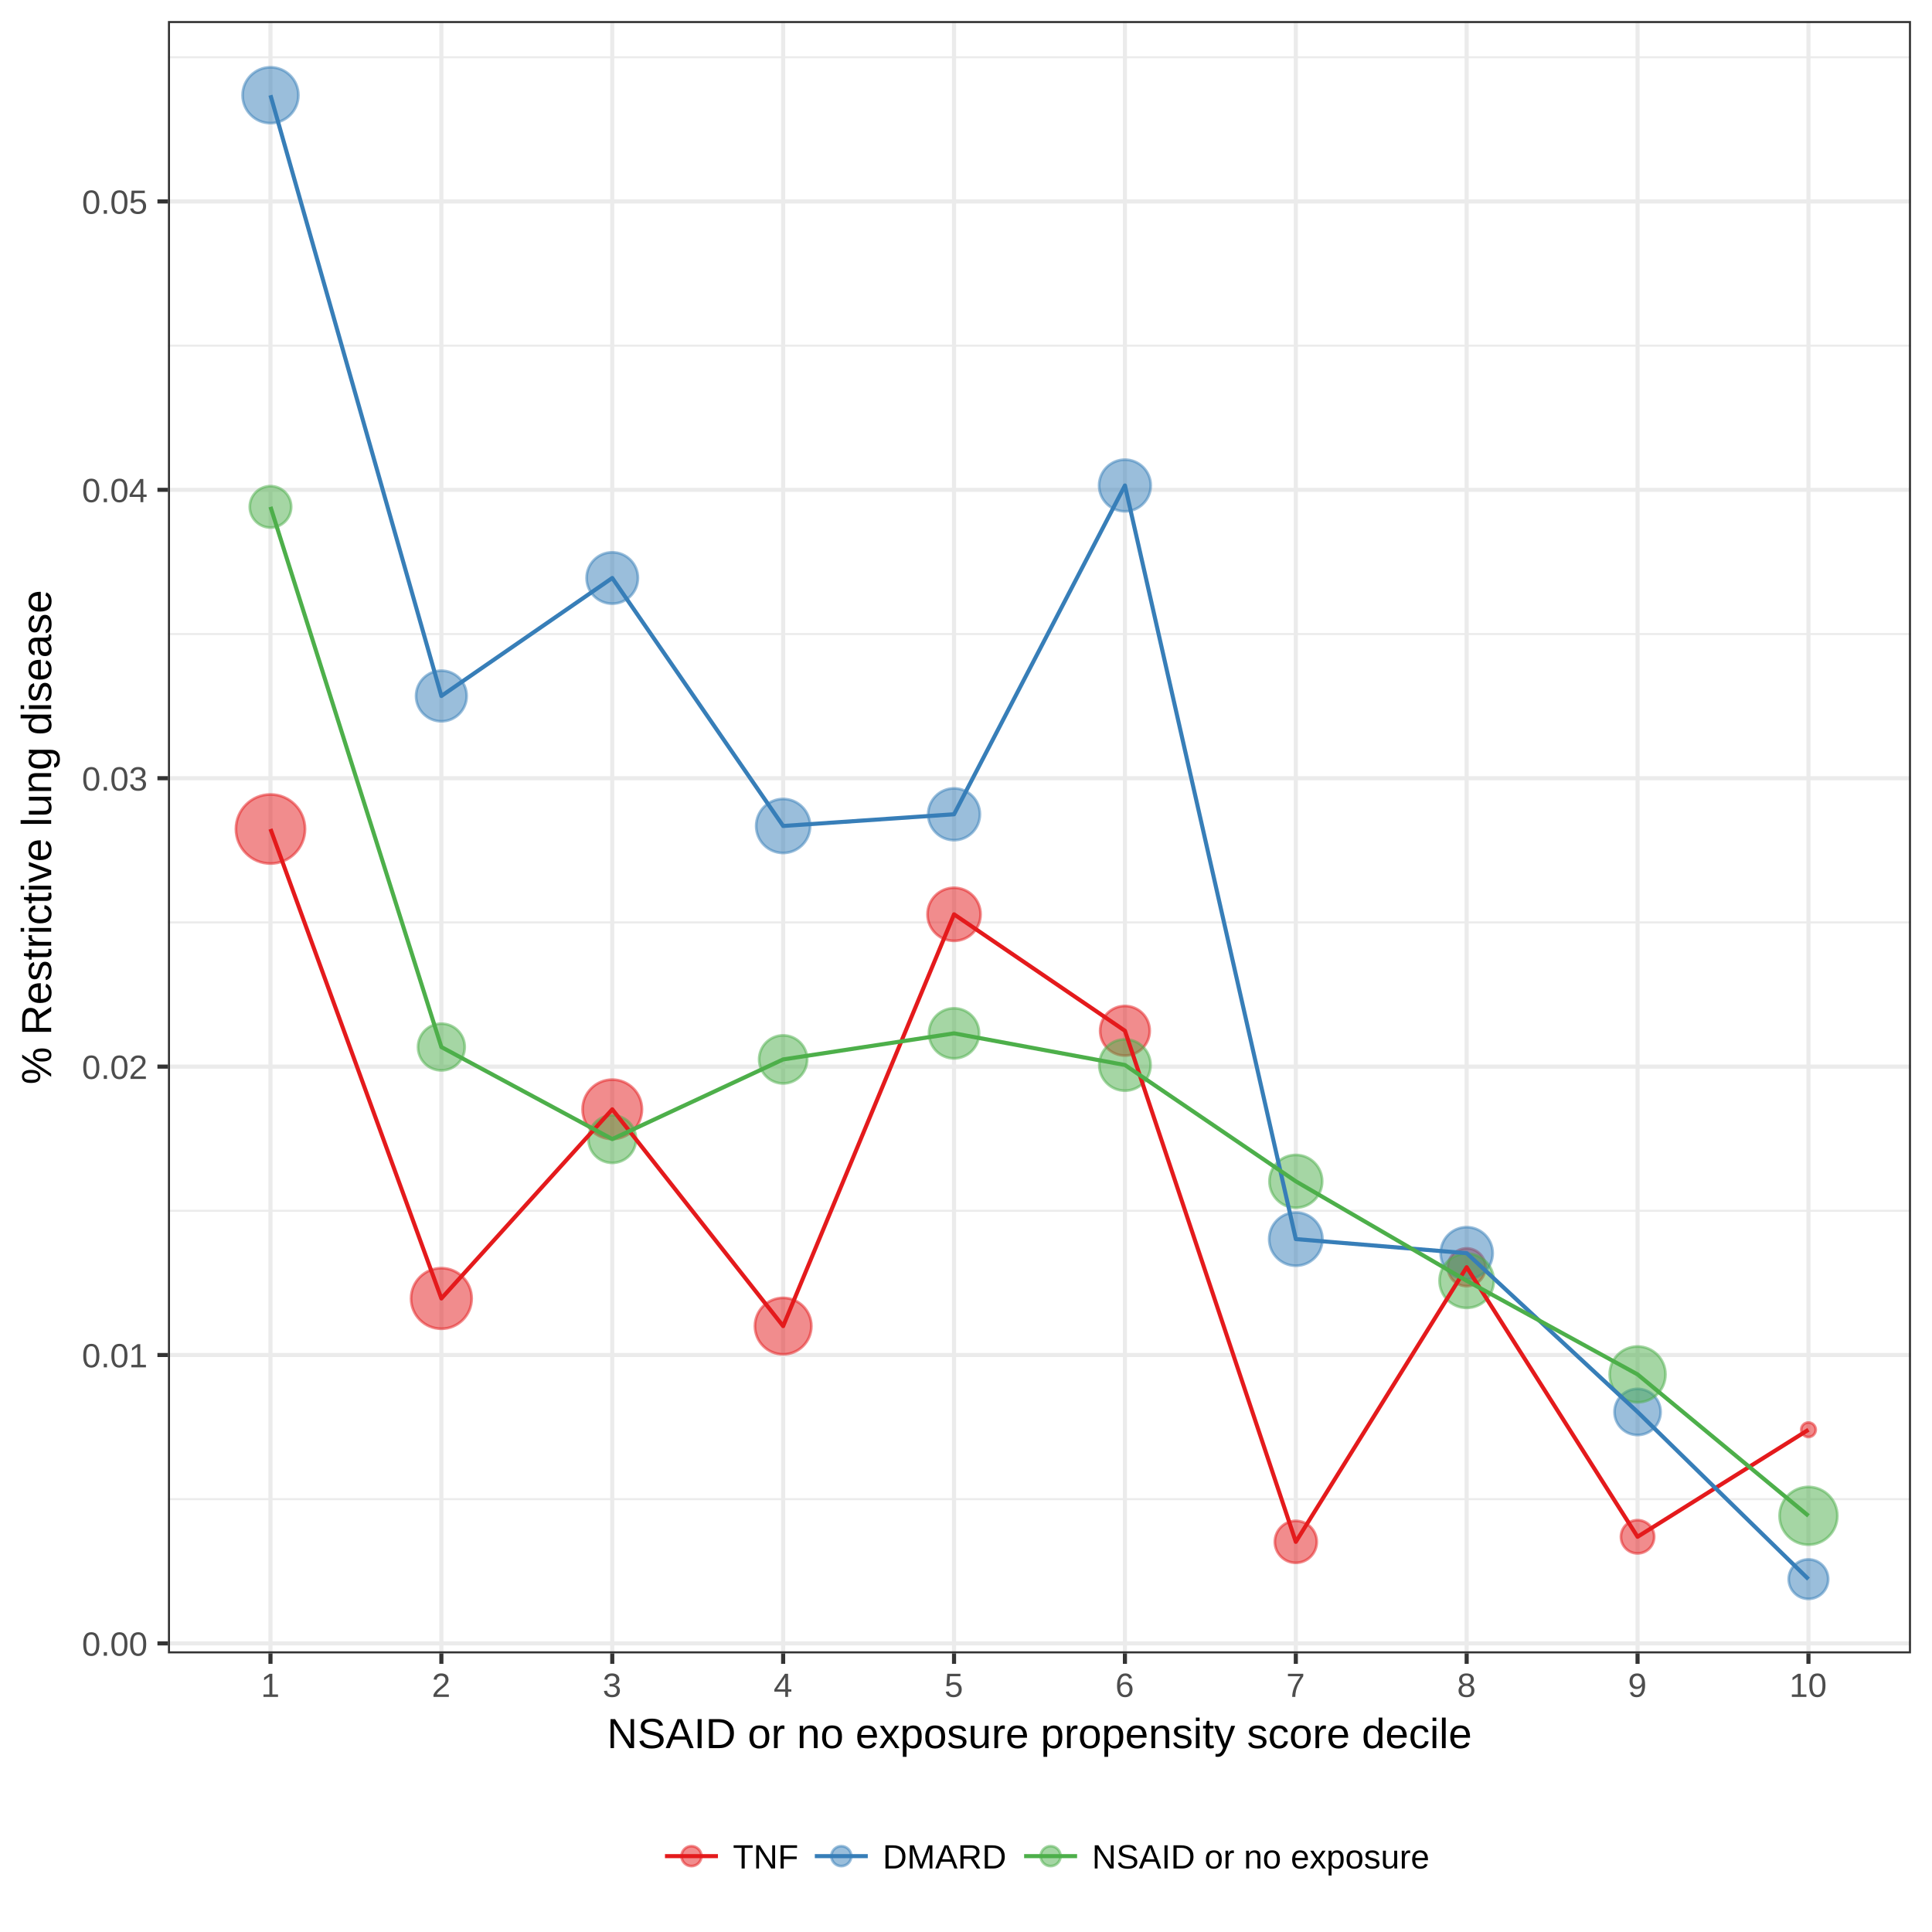
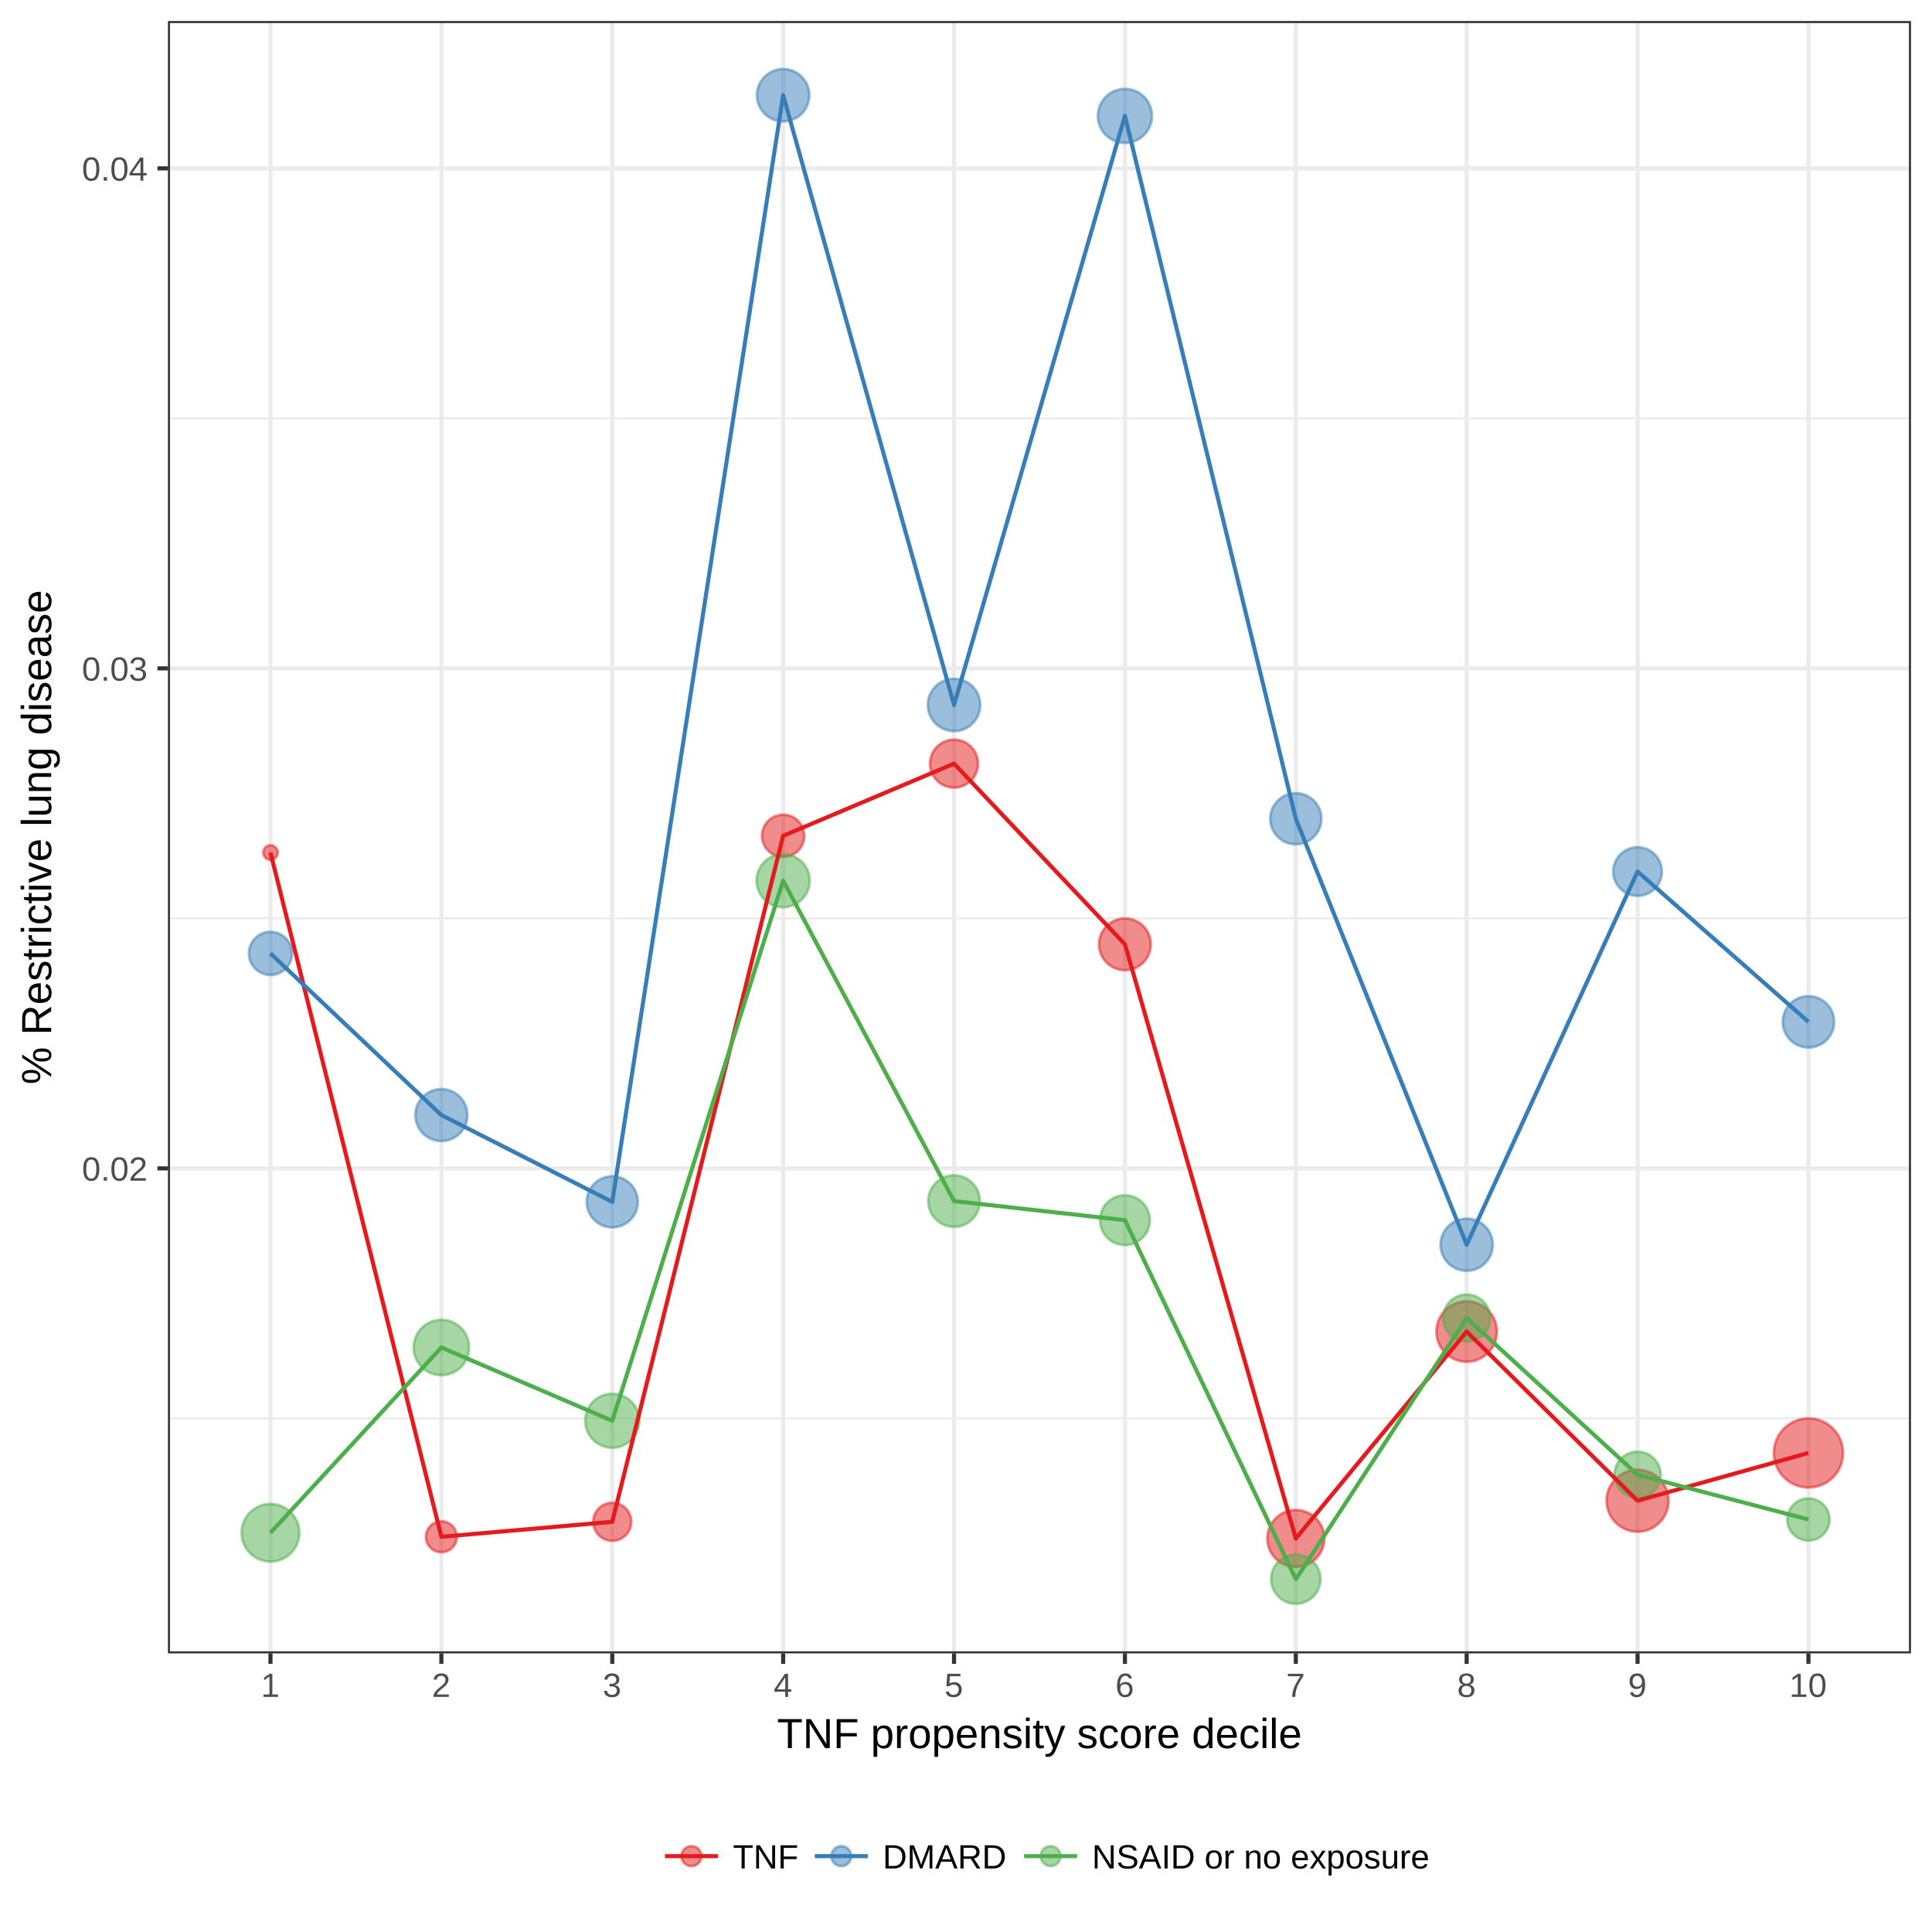
<svg xmlns="http://www.w3.org/2000/svg" viewBox="0 0 504.00 504.00">
  <defs>
    <style type="text/css">
    line, polyline, path, rect, circle {
      fill: none;
      stroke: #000000;
      stroke-linecap: round;
      stroke-linejoin: round;
      stroke-miterlimit: 10.00;
    }
  </style>
  </defs>
  <rect width="100%" height="100%" style="stroke: none; fill: #FFFFFF;" />
  <rect x="0.00" y="-0.00" width="504.00" height="504.00" style="stroke-width: 1.07; stroke: #FFFFFF; fill: #FFFFFF;" />
  <defs>
    <clipPath id="cpNDMuODEzM3w0OTguNTIxfDQzMS4zMDl8NS40Nzk0NQ==">
      <rect x="43.81" y="5.48" width="454.71" height="425.83" />
    </clipPath>
  </defs>
  <rect x="43.81" y="5.48" width="454.71" height="425.83" style="stroke-width: 1.07; stroke: none; fill: #FFFFFF;" clip-path="url(#cpNDMuODEzM3w0OTguNTIxfDQzMS4zMDl8NS40Nzk0NQ==)" />
-   <polyline points="43.81,391.09 498.52,391.09 " style="stroke-width: 0.53; stroke: #EBEBEB; stroke-linecap: butt;" clip-path="url(#cpNDMuODEzM3w0OTguNTIxfDQzMS4zMDl8NS40Nzk0NQ==)" />
-   <polyline points="43.81,315.86 498.52,315.86 " style="stroke-width: 0.53; stroke: #EBEBEB; stroke-linecap: butt;" clip-path="url(#cpNDMuODEzM3w0OTguNTIxfDQzMS4zMDl8NS40Nzk0NQ==)" />
-   <polyline points="43.81,240.63 498.52,240.63 " style="stroke-width: 0.53; stroke: #EBEBEB; stroke-linecap: butt;" clip-path="url(#cpNDMuODEzM3w0OTguNTIxfDQzMS4zMDl8NS40Nzk0NQ==)" />
-   <polyline points="43.81,165.40 498.52,165.40 " style="stroke-width: 0.53; stroke: #EBEBEB; stroke-linecap: butt;" clip-path="url(#cpNDMuODEzM3w0OTguNTIxfDQzMS4zMDl8NS40Nzk0NQ==)" />
-   <polyline points="43.81,90.17 498.52,90.17 " style="stroke-width: 0.53; stroke: #EBEBEB; stroke-linecap: butt;" clip-path="url(#cpNDMuODEzM3w0OTguNTIxfDQzMS4zMDl8NS40Nzk0NQ==)" />
-   <polyline points="43.81,14.94 498.52,14.94 " style="stroke-width: 0.53; stroke: #EBEBEB; stroke-linecap: butt;" clip-path="url(#cpNDMuODEzM3w0OTguNTIxfDQzMS4zMDl8NS40Nzk0NQ==)" />
-   <polyline points="43.81,428.71 498.52,428.71 " style="stroke-width: 1.07; stroke: #EBEBEB; stroke-linecap: butt;" clip-path="url(#cpNDMuODEzM3w0OTguNTIxfDQzMS4zMDl8NS40Nzk0NQ==)" />
-   <polyline points="43.81,353.48 498.52,353.48 " style="stroke-width: 1.07; stroke: #EBEBEB; stroke-linecap: butt;" clip-path="url(#cpNDMuODEzM3w0OTguNTIxfDQzMS4zMDl8NS40Nzk0NQ==)" />
-   <polyline points="43.81,278.25 498.52,278.25 " style="stroke-width: 1.07; stroke: #EBEBEB; stroke-linecap: butt;" clip-path="url(#cpNDMuODEzM3w0OTguNTIxfDQzMS4zMDl8NS40Nzk0NQ==)" />
-   <polyline points="43.81,203.01 498.52,203.01 " style="stroke-width: 1.07; stroke: #EBEBEB; stroke-linecap: butt;" clip-path="url(#cpNDMuODEzM3w0OTguNTIxfDQzMS4zMDl8NS40Nzk0NQ==)" />
-   <polyline points="43.81,127.78 498.52,127.78 " style="stroke-width: 1.07; stroke: #EBEBEB; stroke-linecap: butt;" clip-path="url(#cpNDMuODEzM3w0OTguNTIxfDQzMS4zMDl8NS40Nzk0NQ==)" />
-   <polyline points="43.81,52.55 498.52,52.55 " style="stroke-width: 1.07; stroke: #EBEBEB; stroke-linecap: butt;" clip-path="url(#cpNDMuODEzM3w0OTguNTIxfDQzMS4zMDl8NS40Nzk0NQ==)" />
+   <polyline points="43.81,370.01 498.52,370.01 " style="stroke-width: 0.53; stroke: #EBEBEB; stroke-linecap: butt;" clip-path="url(#cpNDMuODEzM3w0OTguNTIxfDQzMS4zMDl8NS40Nzk0NQ==)" />
+   <polyline points="43.81,239.57 498.52,239.57 " style="stroke-width: 0.53; stroke: #EBEBEB; stroke-linecap: butt;" clip-path="url(#cpNDMuODEzM3w0OTguNTIxfDQzMS4zMDl8NS40Nzk0NQ==)" />
+   <polyline points="43.81,109.14 498.52,109.14 " style="stroke-width: 0.53; stroke: #EBEBEB; stroke-linecap: butt;" clip-path="url(#cpNDMuODEzM3w0OTguNTIxfDQzMS4zMDl8NS40Nzk0NQ==)" />
+   <polyline points="43.81,304.79 498.52,304.79 " style="stroke-width: 1.07; stroke: #EBEBEB; stroke-linecap: butt;" clip-path="url(#cpNDMuODEzM3w0OTguNTIxfDQzMS4zMDl8NS40Nzk0NQ==)" />
+   <polyline points="43.81,174.36 498.52,174.36 " style="stroke-width: 1.07; stroke: #EBEBEB; stroke-linecap: butt;" clip-path="url(#cpNDMuODEzM3w0OTguNTIxfDQzMS4zMDl8NS40Nzk0NQ==)" />
+   <polyline points="43.81,43.92 498.52,43.92 " style="stroke-width: 1.07; stroke: #EBEBEB; stroke-linecap: butt;" clip-path="url(#cpNDMuODEzM3w0OTguNTIxfDQzMS4zMDl8NS40Nzk0NQ==)" />
  <polyline points="70.56,431.31 70.56,5.48 " style="stroke-width: 1.07; stroke: #EBEBEB; stroke-linecap: butt;" clip-path="url(#cpNDMuODEzM3w0OTguNTIxfDQzMS4zMDl8NS40Nzk0NQ==)" />
  <polyline points="115.14,431.31 115.14,5.48 " style="stroke-width: 1.07; stroke: #EBEBEB; stroke-linecap: butt;" clip-path="url(#cpNDMuODEzM3w0OTguNTIxfDQzMS4zMDl8NS40Nzk0NQ==)" />
  <polyline points="159.72,431.31 159.72,5.48 " style="stroke-width: 1.07; stroke: #EBEBEB; stroke-linecap: butt;" clip-path="url(#cpNDMuODEzM3w0OTguNTIxfDQzMS4zMDl8NS40Nzk0NQ==)" />
  <polyline points="204.30,431.31 204.30,5.48 " style="stroke-width: 1.07; stroke: #EBEBEB; stroke-linecap: butt;" clip-path="url(#cpNDMuODEzM3w0OTguNTIxfDQzMS4zMDl8NS40Nzk0NQ==)" />
  <polyline points="248.88,431.31 248.88,5.48 " style="stroke-width: 1.07; stroke: #EBEBEB; stroke-linecap: butt;" clip-path="url(#cpNDMuODEzM3w0OTguNTIxfDQzMS4zMDl8NS40Nzk0NQ==)" />
  <polyline points="293.46,431.31 293.46,5.48 " style="stroke-width: 1.07; stroke: #EBEBEB; stroke-linecap: butt;" clip-path="url(#cpNDMuODEzM3w0OTguNTIxfDQzMS4zMDl8NS40Nzk0NQ==)" />
  <polyline points="338.04,431.31 338.04,5.48 " style="stroke-width: 1.07; stroke: #EBEBEB; stroke-linecap: butt;" clip-path="url(#cpNDMuODEzM3w0OTguNTIxfDQzMS4zMDl8NS40Nzk0NQ==)" />
  <polyline points="382.61,431.31 382.61,5.48 " style="stroke-width: 1.07; stroke: #EBEBEB; stroke-linecap: butt;" clip-path="url(#cpNDMuODEzM3w0OTguNTIxfDQzMS4zMDl8NS40Nzk0NQ==)" />
  <polyline points="427.19,431.31 427.19,5.48 " style="stroke-width: 1.07; stroke: #EBEBEB; stroke-linecap: butt;" clip-path="url(#cpNDMuODEzM3w0OTguNTIxfDQzMS4zMDl8NS40Nzk0NQ==)" />
  <polyline points="471.77,431.31 471.77,5.48 " style="stroke-width: 1.07; stroke: #EBEBEB; stroke-linecap: butt;" clip-path="url(#cpNDMuODEzM3w0OTguNTIxfDQzMS4zMDl8NS40Nzk0NQ==)" />
-   <circle cx="70.56" cy="216.26" r="6.76pt" style="stroke-width: 0.71; stroke: #E41A1C; stroke-opacity: 0.50; fill: #E41A1C; fill-opacity: 0.50;" clip-path="url(#cpNDMuODEzM3w0OTguNTIxfDQzMS4zMDl8NS40Nzk0NQ==)" />
-   <circle cx="115.14" cy="338.73" r="5.93pt" style="stroke-width: 0.71; stroke: #E41A1C; stroke-opacity: 0.50; fill: #E41A1C; fill-opacity: 0.50;" clip-path="url(#cpNDMuODEzM3w0OTguNTIxfDQzMS4zMDl8NS40Nzk0NQ==)" />
-   <circle cx="159.72" cy="289.39" r="5.81pt" style="stroke-width: 0.71; stroke: #E41A1C; stroke-opacity: 0.50; fill: #E41A1C; fill-opacity: 0.50;" clip-path="url(#cpNDMuODEzM3w0OTguNTIxfDQzMS4zMDl8NS40Nzk0NQ==)" />
-   <circle cx="204.30" cy="345.94" r="5.52pt" style="stroke-width: 0.71; stroke: #E41A1C; stroke-opacity: 0.50; fill: #E41A1C; fill-opacity: 0.50;" clip-path="url(#cpNDMuODEzM3w0OTguNTIxfDQzMS4zMDl8NS40Nzk0NQ==)" />
-   <circle cx="248.88" cy="238.52" r="5.19pt" style="stroke-width: 0.71; stroke: #E41A1C; stroke-opacity: 0.50; fill: #E41A1C; fill-opacity: 0.50;" clip-path="url(#cpNDMuODEzM3w0OTguNTIxfDQzMS4zMDl8NS40Nzk0NQ==)" />
-   <circle cx="293.46" cy="268.90" r="4.85pt" style="stroke-width: 0.71; stroke: #E41A1C; stroke-opacity: 0.50; fill: #E41A1C; fill-opacity: 0.50;" clip-path="url(#cpNDMuODEzM3w0OTguNTIxfDQzMS4zMDl8NS40Nzk0NQ==)" />
-   <circle cx="338.04" cy="402.22" r="4.10pt" style="stroke-width: 0.71; stroke: #E41A1C; stroke-opacity: 0.50; fill: #E41A1C; fill-opacity: 0.50;" clip-path="url(#cpNDMuODEzM3w0OTguNTIxfDQzMS4zMDl8NS40Nzk0NQ==)" />
-   <circle cx="382.61" cy="330.58" r="3.69pt" style="stroke-width: 0.71; stroke: #E41A1C; stroke-opacity: 0.50; fill: #E41A1C; fill-opacity: 0.50;" clip-path="url(#cpNDMuODEzM3w0OTguNTIxfDQzMS4zMDl8NS40Nzk0NQ==)" />
-   <circle cx="427.19" cy="400.90" r="3.25pt" style="stroke-width: 0.71; stroke: #E41A1C; stroke-opacity: 0.50; fill: #E41A1C; fill-opacity: 0.50;" clip-path="url(#cpNDMuODEzM3w0OTguNTIxfDQzMS4zMDl8NS40Nzk0NQ==)" />
-   <circle cx="471.77" cy="372.98" r="1.42pt" style="stroke-width: 0.71; stroke: #E41A1C; stroke-opacity: 0.50; fill: #E41A1C; fill-opacity: 0.50;" clip-path="url(#cpNDMuODEzM3w0OTguNTIxfDQzMS4zMDl8NS40Nzk0NQ==)" />
-   <circle cx="70.56" cy="24.84" r="5.46pt" style="stroke-width: 0.71; stroke: #377EB8; stroke-opacity: 0.50; fill: #377EB8; fill-opacity: 0.50;" clip-path="url(#cpNDMuODEzM3w0OTguNTIxfDQzMS4zMDl8NS40Nzk0NQ==)" />
-   <circle cx="115.14" cy="181.56" r="4.95pt" style="stroke-width: 0.71; stroke: #377EB8; stroke-opacity: 0.50; fill: #377EB8; fill-opacity: 0.50;" clip-path="url(#cpNDMuODEzM3w0OTguNTIxfDQzMS4zMDl8NS40Nzk0NQ==)" />
-   <circle cx="159.72" cy="150.78" r="5.02pt" style="stroke-width: 0.71; stroke: #377EB8; stroke-opacity: 0.50; fill: #377EB8; fill-opacity: 0.50;" clip-path="url(#cpNDMuODEzM3w0OTguNTIxfDQzMS4zMDl8NS40Nzk0NQ==)" />
-   <circle cx="204.30" cy="215.47" r="5.28pt" style="stroke-width: 0.71; stroke: #377EB8; stroke-opacity: 0.50; fill: #377EB8; fill-opacity: 0.50;" clip-path="url(#cpNDMuODEzM3w0OTguNTIxfDQzMS4zMDl8NS40Nzk0NQ==)" />
-   <circle cx="248.88" cy="212.42" r="5.06pt" style="stroke-width: 0.71; stroke: #377EB8; stroke-opacity: 0.50; fill: #377EB8; fill-opacity: 0.50;" clip-path="url(#cpNDMuODEzM3w0OTguNTIxfDQzMS4zMDl8NS40Nzk0NQ==)" />
-   <circle cx="293.46" cy="126.65" r="5.05pt" style="stroke-width: 0.71; stroke: #377EB8; stroke-opacity: 0.50; fill: #377EB8; fill-opacity: 0.50;" clip-path="url(#cpNDMuODEzM3w0OTguNTIxfDQzMS4zMDl8NS40Nzk0NQ==)" />
-   <circle cx="338.04" cy="323.24" r="5.21pt" style="stroke-width: 0.71; stroke: #377EB8; stroke-opacity: 0.50; fill: #377EB8; fill-opacity: 0.50;" clip-path="url(#cpNDMuODEzM3w0OTguNTIxfDQzMS4zMDl8NS40Nzk0NQ==)" />
-   <circle cx="382.61" cy="326.92" r="5.09pt" style="stroke-width: 0.71; stroke: #377EB8; stroke-opacity: 0.50; fill: #377EB8; fill-opacity: 0.50;" clip-path="url(#cpNDMuODEzM3w0OTguNTIxfDQzMS4zMDl8NS40Nzk0NQ==)" />
-   <circle cx="427.19" cy="368.33" r="4.51pt" style="stroke-width: 0.71; stroke: #377EB8; stroke-opacity: 0.50; fill: #377EB8; fill-opacity: 0.50;" clip-path="url(#cpNDMuODEzM3w0OTguNTIxfDQzMS4zMDl8NS40Nzk0NQ==)" />
-   <circle cx="471.77" cy="411.95" r="3.86pt" style="stroke-width: 0.71; stroke: #377EB8; stroke-opacity: 0.50; fill: #377EB8; fill-opacity: 0.50;" clip-path="url(#cpNDMuODEzM3w0OTguNTIxfDQzMS4zMDl8NS40Nzk0NQ==)" />
-   <circle cx="70.56" cy="132.22" r="4.05pt" style="stroke-width: 0.71; stroke: #4DAF4A; stroke-opacity: 0.50; fill: #4DAF4A; fill-opacity: 0.50;" clip-path="url(#cpNDMuODEzM3w0OTguNTIxfDQzMS4zMDl8NS40Nzk0NQ==)" />
-   <circle cx="115.14" cy="273.14" r="4.57pt" style="stroke-width: 0.71; stroke: #4DAF4A; stroke-opacity: 0.50; fill: #4DAF4A; fill-opacity: 0.50;" clip-path="url(#cpNDMuODEzM3w0OTguNTIxfDQzMS4zMDl8NS40Nzk0NQ==)" />
-   <circle cx="159.72" cy="297.15" r="4.65pt" style="stroke-width: 0.71; stroke: #4DAF4A; stroke-opacity: 0.50; fill: #4DAF4A; fill-opacity: 0.50;" clip-path="url(#cpNDMuODEzM3w0OTguNTIxfDQzMS4zMDl8NS40Nzk0NQ==)" />
-   <circle cx="204.30" cy="276.37" r="4.70pt" style="stroke-width: 0.71; stroke: #4DAF4A; stroke-opacity: 0.50; fill: #4DAF4A; fill-opacity: 0.50;" clip-path="url(#cpNDMuODEzM3w0OTguNTIxfDQzMS4zMDl8NS40Nzk0NQ==)" />
-   <circle cx="248.88" cy="269.57" r="4.90pt" style="stroke-width: 0.71; stroke: #4DAF4A; stroke-opacity: 0.50; fill: #4DAF4A; fill-opacity: 0.50;" clip-path="url(#cpNDMuODEzM3w0OTguNTIxfDQzMS4zMDl8NS40Nzk0NQ==)" />
-   <circle cx="293.46" cy="277.83" r="5.02pt" style="stroke-width: 0.71; stroke: #4DAF4A; stroke-opacity: 0.50; fill: #4DAF4A; fill-opacity: 0.50;" clip-path="url(#cpNDMuODEzM3w0OTguNTIxfDQzMS4zMDl8NS40Nzk0NQ==)" />
-   <circle cx="338.04" cy="308.17" r="5.16pt" style="stroke-width: 0.71; stroke: #4DAF4A; stroke-opacity: 0.50; fill: #4DAF4A; fill-opacity: 0.50;" clip-path="url(#cpNDMuODEzM3w0OTguNTIxfDQzMS4zMDl8NS40Nzk0NQ==)" />
-   <circle cx="382.61" cy="334.11" r="5.31pt" style="stroke-width: 0.71; stroke: #4DAF4A; stroke-opacity: 0.50; fill: #4DAF4A; fill-opacity: 0.50;" clip-path="url(#cpNDMuODEzM3w0OTguNTIxfDQzMS4zMDl8NS40Nzk0NQ==)" />
-   <circle cx="427.19" cy="358.54" r="5.46pt" style="stroke-width: 0.71; stroke: #4DAF4A; stroke-opacity: 0.50; fill: #4DAF4A; fill-opacity: 0.50;" clip-path="url(#cpNDMuODEzM3w0OTguNTIxfDQzMS4zMDl8NS40Nzk0NQ==)" />
-   <circle cx="471.77" cy="395.43" r="5.65pt" style="stroke-width: 0.71; stroke: #4DAF4A; stroke-opacity: 0.50; fill: #4DAF4A; fill-opacity: 0.50;" clip-path="url(#cpNDMuODEzM3w0OTguNTIxfDQzMS4zMDl8NS40Nzk0NQ==)" />
-   <polyline points="70.56,216.26 115.14,338.73 159.72,289.39 204.30,345.94 248.88,238.52 293.46,268.90 338.04,402.22 382.61,330.58 427.19,400.90 471.77,372.98 " style="stroke-width: 1.07; stroke: #E41A1C; stroke-linecap: butt;" clip-path="url(#cpNDMuODEzM3w0OTguNTIxfDQzMS4zMDl8NS40Nzk0NQ==)" />
-   <polyline points="70.56,24.84 115.14,181.56 159.72,150.78 204.30,215.47 248.88,212.42 293.46,126.65 338.04,323.24 382.61,326.92 427.19,368.33 471.77,411.95 " style="stroke-width: 1.07; stroke: #377EB8; stroke-linecap: butt;" clip-path="url(#cpNDMuODEzM3w0OTguNTIxfDQzMS4zMDl8NS40Nzk0NQ==)" />
-   <polyline points="70.56,132.22 115.14,273.14 159.72,297.15 204.30,276.37 248.88,269.57 293.46,277.83 338.04,308.17 382.61,334.11 427.19,358.54 471.77,395.43 " style="stroke-width: 1.07; stroke: #4DAF4A; stroke-linecap: butt;" clip-path="url(#cpNDMuODEzM3w0OTguNTIxfDQzMS4zMDl8NS40Nzk0NQ==)" />
+   <circle cx="70.56" cy="222.41" r="1.42pt" style="stroke-width: 0.71; stroke: #E41A1C; stroke-opacity: 0.50; fill: #E41A1C; fill-opacity: 0.50;" clip-path="url(#cpNDMuODEzM3w0OTguNTIxfDQzMS4zMDl8NS40Nzk0NQ==)" />
+   <circle cx="115.14" cy="400.90" r="3.02pt" style="stroke-width: 0.71; stroke: #E41A1C; stroke-opacity: 0.50; fill: #E41A1C; fill-opacity: 0.50;" clip-path="url(#cpNDMuODEzM3w0OTguNTIxfDQzMS4zMDl8NS40Nzk0NQ==)" />
+   <circle cx="159.72" cy="396.99" r="3.72pt" style="stroke-width: 0.71; stroke: #E41A1C; stroke-opacity: 0.50; fill: #E41A1C; fill-opacity: 0.50;" clip-path="url(#cpNDMuODEzM3w0OTguNTIxfDQzMS4zMDl8NS40Nzk0NQ==)" />
+   <circle cx="204.30" cy="218.04" r="4.13pt" style="stroke-width: 0.71; stroke: #E41A1C; stroke-opacity: 0.50; fill: #E41A1C; fill-opacity: 0.50;" clip-path="url(#cpNDMuODEzM3w0OTguNTIxfDQzMS4zMDl8NS40Nzk0NQ==)" />
+   <circle cx="248.88" cy="199.21" r="4.69pt" style="stroke-width: 0.71; stroke: #E41A1C; stroke-opacity: 0.50; fill: #E41A1C; fill-opacity: 0.50;" clip-path="url(#cpNDMuODEzM3w0OTguNTIxfDQzMS4zMDl8NS40Nzk0NQ==)" />
+   <circle cx="293.46" cy="246.35" r="5.06pt" style="stroke-width: 0.71; stroke: #E41A1C; stroke-opacity: 0.50; fill: #E41A1C; fill-opacity: 0.50;" clip-path="url(#cpNDMuODEzM3w0OTguNTIxfDQzMS4zMDl8NS40Nzk0NQ==)" />
+   <circle cx="338.04" cy="401.34" r="5.57pt" style="stroke-width: 0.71; stroke: #E41A1C; stroke-opacity: 0.50; fill: #E41A1C; fill-opacity: 0.50;" clip-path="url(#cpNDMuODEzM3w0OTguNTIxfDQzMS4zMDl8NS40Nzk0NQ==)" />
+   <circle cx="382.61" cy="347.36" r="5.91pt" style="stroke-width: 0.71; stroke: #E41A1C; stroke-opacity: 0.50; fill: #E41A1C; fill-opacity: 0.50;" clip-path="url(#cpNDMuODEzM3w0OTguNTIxfDQzMS4zMDl8NS40Nzk0NQ==)" />
+   <circle cx="427.19" cy="391.49" r="6.06pt" style="stroke-width: 0.71; stroke: #E41A1C; stroke-opacity: 0.50; fill: #E41A1C; fill-opacity: 0.50;" clip-path="url(#cpNDMuODEzM3w0OTguNTIxfDQzMS4zMDl8NS40Nzk0NQ==)" />
+   <circle cx="471.77" cy="379.03" r="6.76pt" style="stroke-width: 0.71; stroke: #E41A1C; stroke-opacity: 0.50; fill: #E41A1C; fill-opacity: 0.50;" clip-path="url(#cpNDMuODEzM3w0OTguNTIxfDQzMS4zMDl8NS40Nzk0NQ==)" />
+   <circle cx="70.56" cy="248.72" r="4.21pt" style="stroke-width: 0.71; stroke: #377EB8; stroke-opacity: 0.50; fill: #377EB8; fill-opacity: 0.50;" clip-path="url(#cpNDMuODEzM3w0OTguNTIxfDQzMS4zMDl8NS40Nzk0NQ==)" />
+   <circle cx="115.14" cy="290.89" r="5.08pt" style="stroke-width: 0.71; stroke: #377EB8; stroke-opacity: 0.50; fill: #377EB8; fill-opacity: 0.50;" clip-path="url(#cpNDMuODEzM3w0OTguNTIxfDQzMS4zMDl8NS40Nzk0NQ==)" />
+   <circle cx="159.72" cy="313.53" r="4.99pt" style="stroke-width: 0.71; stroke: #377EB8; stroke-opacity: 0.50; fill: #377EB8; fill-opacity: 0.50;" clip-path="url(#cpNDMuODEzM3w0OTguNTIxfDQzMS4zMDl8NS40Nzk0NQ==)" />
+   <circle cx="204.30" cy="24.84" r="5.12pt" style="stroke-width: 0.71; stroke: #377EB8; stroke-opacity: 0.50; fill: #377EB8; fill-opacity: 0.50;" clip-path="url(#cpNDMuODEzM3w0OTguNTIxfDQzMS4zMDl8NS40Nzk0NQ==)" />
+   <circle cx="248.88" cy="183.90" r="5.12pt" style="stroke-width: 0.71; stroke: #377EB8; stroke-opacity: 0.50; fill: #377EB8; fill-opacity: 0.50;" clip-path="url(#cpNDMuODEzM3w0OTguNTIxfDQzMS4zMDl8NS40Nzk0NQ==)" />
+   <circle cx="293.46" cy="30.24" r="5.28pt" style="stroke-width: 0.71; stroke: #377EB8; stroke-opacity: 0.50; fill: #377EB8; fill-opacity: 0.50;" clip-path="url(#cpNDMuODEzM3w0OTguNTIxfDQzMS4zMDl8NS40Nzk0NQ==)" />
+   <circle cx="338.04" cy="213.59" r="5.00pt" style="stroke-width: 0.71; stroke: #377EB8; stroke-opacity: 0.50; fill: #377EB8; fill-opacity: 0.50;" clip-path="url(#cpNDMuODEzM3w0OTguNTIxfDQzMS4zMDl8NS40Nzk0NQ==)" />
+   <circle cx="382.61" cy="324.71" r="5.10pt" style="stroke-width: 0.71; stroke: #377EB8; stroke-opacity: 0.50; fill: #377EB8; fill-opacity: 0.50;" clip-path="url(#cpNDMuODEzM3w0OTguNTIxfDQzMS4zMDl8NS40Nzk0NQ==)" />
+   <circle cx="427.19" cy="227.36" r="4.75pt" style="stroke-width: 0.71; stroke: #377EB8; stroke-opacity: 0.50; fill: #377EB8; fill-opacity: 0.50;" clip-path="url(#cpNDMuODEzM3w0OTguNTIxfDQzMS4zMDl8NS40Nzk0NQ==)" />
+   <circle cx="471.77" cy="266.57" r="5.02pt" style="stroke-width: 0.71; stroke: #377EB8; stroke-opacity: 0.50; fill: #377EB8; fill-opacity: 0.50;" clip-path="url(#cpNDMuODEzM3w0OTguNTIxfDQzMS4zMDl8NS40Nzk0NQ==)" />
+   <circle cx="70.56" cy="399.85" r="5.64pt" style="stroke-width: 0.71; stroke: #4DAF4A; stroke-opacity: 0.50; fill: #4DAF4A; fill-opacity: 0.50;" clip-path="url(#cpNDMuODEzM3w0OTguNTIxfDQzMS4zMDl8NS40Nzk0NQ==)" />
+   <circle cx="115.14" cy="351.52" r="5.42pt" style="stroke-width: 0.71; stroke: #4DAF4A; stroke-opacity: 0.50; fill: #4DAF4A; fill-opacity: 0.50;" clip-path="url(#cpNDMuODEzM3w0OTguNTIxfDQzMS4zMDl8NS40Nzk0NQ==)" />
+   <circle cx="159.72" cy="370.63" r="5.28pt" style="stroke-width: 0.71; stroke: #4DAF4A; stroke-opacity: 0.50; fill: #4DAF4A; fill-opacity: 0.50;" clip-path="url(#cpNDMuODEzM3w0OTguNTIxfDQzMS4zMDl8NS40Nzk0NQ==)" />
+   <circle cx="204.30" cy="229.74" r="5.19pt" style="stroke-width: 0.71; stroke: #4DAF4A; stroke-opacity: 0.50; fill: #4DAF4A; fill-opacity: 0.50;" clip-path="url(#cpNDMuODEzM3w0OTguNTIxfDQzMS4zMDl8NS40Nzk0NQ==)" />
+   <circle cx="248.88" cy="313.33" r="5.04pt" style="stroke-width: 0.71; stroke: #4DAF4A; stroke-opacity: 0.50; fill: #4DAF4A; fill-opacity: 0.50;" clip-path="url(#cpNDMuODEzM3w0OTguNTIxfDQzMS4zMDl8NS40Nzk0NQ==)" />
+   <circle cx="293.46" cy="318.31" r="4.87pt" style="stroke-width: 0.71; stroke: #4DAF4A; stroke-opacity: 0.50; fill: #4DAF4A; fill-opacity: 0.50;" clip-path="url(#cpNDMuODEzM3w0OTguNTIxfDQzMS4zMDl8NS40Nzk0NQ==)" />
+   <circle cx="338.04" cy="411.95" r="4.82pt" style="stroke-width: 0.71; stroke: #4DAF4A; stroke-opacity: 0.50; fill: #4DAF4A; fill-opacity: 0.50;" clip-path="url(#cpNDMuODEzM3w0OTguNTIxfDQzMS4zMDl8NS40Nzk0NQ==)" />
+   <circle cx="382.61" cy="343.84" r="4.60pt" style="stroke-width: 0.71; stroke: #4DAF4A; stroke-opacity: 0.50; fill: #4DAF4A; fill-opacity: 0.50;" clip-path="url(#cpNDMuODEzM3w0OTguNTIxfDQzMS4zMDl8NS40Nzk0NQ==)" />
+   <circle cx="427.19" cy="384.73" r="4.52pt" style="stroke-width: 0.71; stroke: #4DAF4A; stroke-opacity: 0.50; fill: #4DAF4A; fill-opacity: 0.50;" clip-path="url(#cpNDMuODEzM3w0OTguNTIxfDQzMS4zMDl8NS40Nzk0NQ==)" />
+   <circle cx="471.77" cy="396.39" r="4.13pt" style="stroke-width: 0.71; stroke: #4DAF4A; stroke-opacity: 0.50; fill: #4DAF4A; fill-opacity: 0.50;" clip-path="url(#cpNDMuODEzM3w0OTguNTIxfDQzMS4zMDl8NS40Nzk0NQ==)" />
+   <polyline points="70.56,222.41 115.14,400.90 159.72,396.99 204.30,218.04 248.88,199.21 293.46,246.35 338.04,401.34 382.61,347.36 427.19,391.49 471.77,379.03 " style="stroke-width: 1.07; stroke: #E41A1C; stroke-linecap: butt;" clip-path="url(#cpNDMuODEzM3w0OTguNTIxfDQzMS4zMDl8NS40Nzk0NQ==)" />
+   <polyline points="70.56,248.72 115.14,290.89 159.72,313.53 204.30,24.84 248.88,183.90 293.46,30.24 338.04,213.59 382.61,324.71 427.19,227.36 471.77,266.57 " style="stroke-width: 1.07; stroke: #377EB8; stroke-linecap: butt;" clip-path="url(#cpNDMuODEzM3w0OTguNTIxfDQzMS4zMDl8NS40Nzk0NQ==)" />
+   <polyline points="70.56,399.85 115.14,351.52 159.72,370.63 204.30,229.74 248.88,313.33 293.46,318.31 338.04,411.95 382.61,343.84 427.19,384.73 471.77,396.39 " style="stroke-width: 1.07; stroke: #4DAF4A; stroke-linecap: butt;" clip-path="url(#cpNDMuODEzM3w0OTguNTIxfDQzMS4zMDl8NS40Nzk0NQ==)" />
  <rect x="43.81" y="5.48" width="454.71" height="425.83" style="stroke-width: 1.07; stroke: #333333;" clip-path="url(#cpNDMuODEzM3w0OTguNTIxfDQzMS4zMDl8NS40Nzk0NQ==)" />
  <defs>
    <clipPath id="cpMHw1MDR8NTA0fDA=">
      <rect x="0.00" y="0.00" width="504.00" height="504.00" />
    </clipPath>
  </defs>
  <g clip-path="url(#cpMHw1MDR8NTA0fDA=)">
-     <text x="21.37" y="431.93" style="font-size: 8.80px; fill: #4D4D4D; font-family: Arial;" textLength="17.52px" lengthAdjust="spacingAndGlyphs">0.00</text>
+     <text x="21.37" y="308.01" style="font-size: 8.80px; fill: #4D4D4D; font-family: Arial;" textLength="17.52px" lengthAdjust="spacingAndGlyphs">0.02</text>
  </g>
  <g clip-path="url(#cpMHw1MDR8NTA0fDA=)">
-     <text x="21.37" y="356.70" style="font-size: 8.80px; fill: #4D4D4D; font-family: Arial;" textLength="17.52px" lengthAdjust="spacingAndGlyphs">0.01</text>
+     <text x="21.37" y="177.58" style="font-size: 8.80px; fill: #4D4D4D; font-family: Arial;" textLength="17.52px" lengthAdjust="spacingAndGlyphs">0.03</text>
  </g>
  <g clip-path="url(#cpMHw1MDR8NTA0fDA=)">
-     <text x="21.37" y="281.46" style="font-size: 8.80px; fill: #4D4D4D; font-family: Arial;" textLength="17.52px" lengthAdjust="spacingAndGlyphs">0.02</text>
+     <text x="21.37" y="47.14" style="font-size: 8.80px; fill: #4D4D4D; font-family: Arial;" textLength="17.52px" lengthAdjust="spacingAndGlyphs">0.04</text>
  </g>
-   <g clip-path="url(#cpMHw1MDR8NTA0fDA=)">
-     <text x="21.37" y="206.23" style="font-size: 8.80px; fill: #4D4D4D; font-family: Arial;" textLength="17.52px" lengthAdjust="spacingAndGlyphs">0.03</text>
-   </g>
-   <g clip-path="url(#cpMHw1MDR8NTA0fDA=)">
-     <text x="21.37" y="131.00" style="font-size: 8.80px; fill: #4D4D4D; font-family: Arial;" textLength="17.52px" lengthAdjust="spacingAndGlyphs">0.04</text>
-   </g>
-   <g clip-path="url(#cpMHw1MDR8NTA0fDA=)">
-     <text x="21.37" y="55.77" style="font-size: 8.80px; fill: #4D4D4D; font-family: Arial;" textLength="17.52px" lengthAdjust="spacingAndGlyphs">0.05</text>
-   </g>
-   <polyline points="41.07,428.71 43.81,428.71 " style="stroke-width: 1.07; stroke: #333333; stroke-linecap: butt;" clip-path="url(#cpMHw1MDR8NTA0fDA=)" />
-   <polyline points="41.07,353.48 43.81,353.48 " style="stroke-width: 1.07; stroke: #333333; stroke-linecap: butt;" clip-path="url(#cpMHw1MDR8NTA0fDA=)" />
-   <polyline points="41.07,278.25 43.81,278.25 " style="stroke-width: 1.07; stroke: #333333; stroke-linecap: butt;" clip-path="url(#cpMHw1MDR8NTA0fDA=)" />
-   <polyline points="41.07,203.01 43.81,203.01 " style="stroke-width: 1.07; stroke: #333333; stroke-linecap: butt;" clip-path="url(#cpMHw1MDR8NTA0fDA=)" />
-   <polyline points="41.07,127.78 43.81,127.78 " style="stroke-width: 1.07; stroke: #333333; stroke-linecap: butt;" clip-path="url(#cpMHw1MDR8NTA0fDA=)" />
-   <polyline points="41.07,52.55 43.81,52.55 " style="stroke-width: 1.07; stroke: #333333; stroke-linecap: butt;" clip-path="url(#cpMHw1MDR8NTA0fDA=)" />
+   <polyline points="41.07,304.79 43.81,304.79 " style="stroke-width: 1.07; stroke: #333333; stroke-linecap: butt;" clip-path="url(#cpMHw1MDR8NTA0fDA=)" />
+   <polyline points="41.07,174.36 43.81,174.36 " style="stroke-width: 1.07; stroke: #333333; stroke-linecap: butt;" clip-path="url(#cpMHw1MDR8NTA0fDA=)" />
+   <polyline points="41.07,43.92 43.81,43.92 " style="stroke-width: 1.07; stroke: #333333; stroke-linecap: butt;" clip-path="url(#cpMHw1MDR8NTA0fDA=)" />
  <polyline points="70.56,434.05 70.56,431.31 " style="stroke-width: 1.07; stroke: #333333; stroke-linecap: butt;" clip-path="url(#cpMHw1MDR8NTA0fDA=)" />
  <polyline points="115.14,434.05 115.14,431.31 " style="stroke-width: 1.07; stroke: #333333; stroke-linecap: butt;" clip-path="url(#cpMHw1MDR8NTA0fDA=)" />
  <polyline points="159.72,434.05 159.72,431.31 " style="stroke-width: 1.07; stroke: #333333; stroke-linecap: butt;" clip-path="url(#cpMHw1MDR8NTA0fDA=)" />
  <polyline points="204.30,434.05 204.30,431.31 " style="stroke-width: 1.07; stroke: #333333; stroke-linecap: butt;" clip-path="url(#cpMHw1MDR8NTA0fDA=)" />
  <polyline points="248.88,434.05 248.88,431.31 " style="stroke-width: 1.07; stroke: #333333; stroke-linecap: butt;" clip-path="url(#cpMHw1MDR8NTA0fDA=)" />
  <polyline points="293.46,434.05 293.46,431.31 " style="stroke-width: 1.07; stroke: #333333; stroke-linecap: butt;" clip-path="url(#cpMHw1MDR8NTA0fDA=)" />
  <polyline points="338.04,434.05 338.04,431.31 " style="stroke-width: 1.07; stroke: #333333; stroke-linecap: butt;" clip-path="url(#cpMHw1MDR8NTA0fDA=)" />
  <polyline points="382.61,434.05 382.61,431.31 " style="stroke-width: 1.07; stroke: #333333; stroke-linecap: butt;" clip-path="url(#cpMHw1MDR8NTA0fDA=)" />
  <polyline points="427.19,434.05 427.19,431.31 " style="stroke-width: 1.07; stroke: #333333; stroke-linecap: butt;" clip-path="url(#cpMHw1MDR8NTA0fDA=)" />
  <polyline points="471.77,434.05 471.77,431.31 " style="stroke-width: 1.07; stroke: #333333; stroke-linecap: butt;" clip-path="url(#cpMHw1MDR8NTA0fDA=)" />
  <g clip-path="url(#cpMHw1MDR8NTA0fDA=)">
    <text x="68.06" y="442.68" style="font-size: 8.80px; fill: #4D4D4D; font-family: Arial;" textLength="5.01px" lengthAdjust="spacingAndGlyphs">1</text>
  </g>
  <g clip-path="url(#cpMHw1MDR8NTA0fDA=)">
    <text x="112.64" y="442.68" style="font-size: 8.80px; fill: #4D4D4D; font-family: Arial;" textLength="5.01px" lengthAdjust="spacingAndGlyphs">2</text>
  </g>
  <g clip-path="url(#cpMHw1MDR8NTA0fDA=)">
    <text x="157.22" y="442.68" style="font-size: 8.80px; fill: #4D4D4D; font-family: Arial;" textLength="5.01px" lengthAdjust="spacingAndGlyphs">3</text>
  </g>
  <g clip-path="url(#cpMHw1MDR8NTA0fDA=)">
    <text x="201.80" y="442.68" style="font-size: 8.80px; fill: #4D4D4D; font-family: Arial;" textLength="5.01px" lengthAdjust="spacingAndGlyphs">4</text>
  </g>
  <g clip-path="url(#cpMHw1MDR8NTA0fDA=)">
    <text x="246.37" y="442.68" style="font-size: 8.80px; fill: #4D4D4D; font-family: Arial;" textLength="5.01px" lengthAdjust="spacingAndGlyphs">5</text>
  </g>
  <g clip-path="url(#cpMHw1MDR8NTA0fDA=)">
    <text x="290.95" y="442.68" style="font-size: 8.80px; fill: #4D4D4D; font-family: Arial;" textLength="5.01px" lengthAdjust="spacingAndGlyphs">6</text>
  </g>
  <g clip-path="url(#cpMHw1MDR8NTA0fDA=)">
    <text x="335.53" y="442.68" style="font-size: 8.80px; fill: #4D4D4D; font-family: Arial;" textLength="5.01px" lengthAdjust="spacingAndGlyphs">7</text>
  </g>
  <g clip-path="url(#cpMHw1MDR8NTA0fDA=)">
    <text x="380.11" y="442.68" style="font-size: 8.80px; fill: #4D4D4D; font-family: Arial;" textLength="5.01px" lengthAdjust="spacingAndGlyphs">8</text>
  </g>
  <g clip-path="url(#cpMHw1MDR8NTA0fDA=)">
    <text x="424.69" y="442.68" style="font-size: 8.80px; fill: #4D4D4D; font-family: Arial;" textLength="5.01px" lengthAdjust="spacingAndGlyphs">9</text>
  </g>
  <g clip-path="url(#cpMHw1MDR8NTA0fDA=)">
    <text x="466.77" y="442.68" style="font-size: 8.80px; fill: #4D4D4D; font-family: Arial;" textLength="10.01px" lengthAdjust="spacingAndGlyphs">10</text>
  </g>
  <g clip-path="url(#cpMHw1MDR8NTA0fDA=)">
-     <text x="158.36" y="456.03" style="font-size: 11.00px; font-family: Arial;" textLength="225.61px" lengthAdjust="spacingAndGlyphs">NSAID or no exposure propensity score decile</text>
+     <text x="202.70" y="456.03" style="font-size: 11.00px; font-family: Arial;" textLength="136.94px" lengthAdjust="spacingAndGlyphs">TNF propensity score decile</text>
  </g>
  <g clip-path="url(#cpMHw1MDR8NTA0fDA=)">
    <text transform="translate(13.35,282.90) rotate(-90)" style="font-size: 11.00px; font-family: Arial;" textLength="129.00px" lengthAdjust="spacingAndGlyphs">% Restrictive lung disease</text>
  </g>
  <rect x="161.75" y="469.90" width="218.84" height="28.62" style="stroke-width: 1.07; stroke: none; fill: #FFFFFF;" clip-path="url(#cpMHw1MDR8NTA0fDA=)" />
  <rect x="171.74" y="475.57" width="17.28" height="17.28" style="stroke-width: 1.07; stroke: none; fill: #FFFFFF;" clip-path="url(#cpMHw1MDR8NTA0fDA=)" />
  <circle cx="180.38" cy="484.21" r="1.95pt" style="stroke-width: 0.71; stroke: #E41A1C; stroke-opacity: 0.50; fill: #E41A1C; fill-opacity: 0.50;" clip-path="url(#cpMHw1MDR8NTA0fDA=)" />
  <line x1="173.47" y1="484.21" x2="187.29" y2="484.21" style="stroke-width: 1.07; stroke: #E41A1C; stroke-linecap: butt;" clip-path="url(#cpMHw1MDR8NTA0fDA=)" />
  <rect x="210.83" y="475.57" width="17.28" height="17.28" style="stroke-width: 1.07; stroke: none; fill: #FFFFFF;" clip-path="url(#cpMHw1MDR8NTA0fDA=)" />
  <circle cx="219.47" cy="484.21" r="1.95pt" style="stroke-width: 0.71; stroke: #377EB8; stroke-opacity: 0.50; fill: #377EB8; fill-opacity: 0.50;" clip-path="url(#cpMHw1MDR8NTA0fDA=)" />
  <line x1="212.56" y1="484.21" x2="226.38" y2="484.21" style="stroke-width: 1.07; stroke: #377EB8; stroke-linecap: butt;" clip-path="url(#cpMHw1MDR8NTA0fDA=)" />
  <rect x="265.43" y="475.57" width="17.28" height="17.28" style="stroke-width: 1.07; stroke: none; fill: #FFFFFF;" clip-path="url(#cpMHw1MDR8NTA0fDA=)" />
  <circle cx="274.07" cy="484.21" r="1.95pt" style="stroke-width: 0.71; stroke: #4DAF4A; stroke-opacity: 0.50; fill: #4DAF4A; fill-opacity: 0.50;" clip-path="url(#cpMHw1MDR8NTA0fDA=)" />
  <line x1="267.16" y1="484.21" x2="280.98" y2="484.21" style="stroke-width: 1.07; stroke: #4DAF4A; stroke-linecap: butt;" clip-path="url(#cpMHw1MDR8NTA0fDA=)" />
  <g clip-path="url(#cpMHw1MDR8NTA0fDA=)">
    <text x="191.18" y="487.43" style="font-size: 8.80px; font-family: Arial;" textLength="17.49px" lengthAdjust="spacingAndGlyphs">TNF</text>
  </g>
  <g clip-path="url(#cpMHw1MDR8NTA0fDA=)">
    <text x="230.27" y="487.43" style="font-size: 8.80px; font-family: Arial;" textLength="33.00px" lengthAdjust="spacingAndGlyphs">DMARD</text>
  </g>
  <g clip-path="url(#cpMHw1MDR8NTA0fDA=)">
    <text x="284.87" y="487.43" style="font-size: 8.80px; font-family: Arial;" textLength="90.04px" lengthAdjust="spacingAndGlyphs">NSAID or no exposure</text>
  </g>
</svg>
